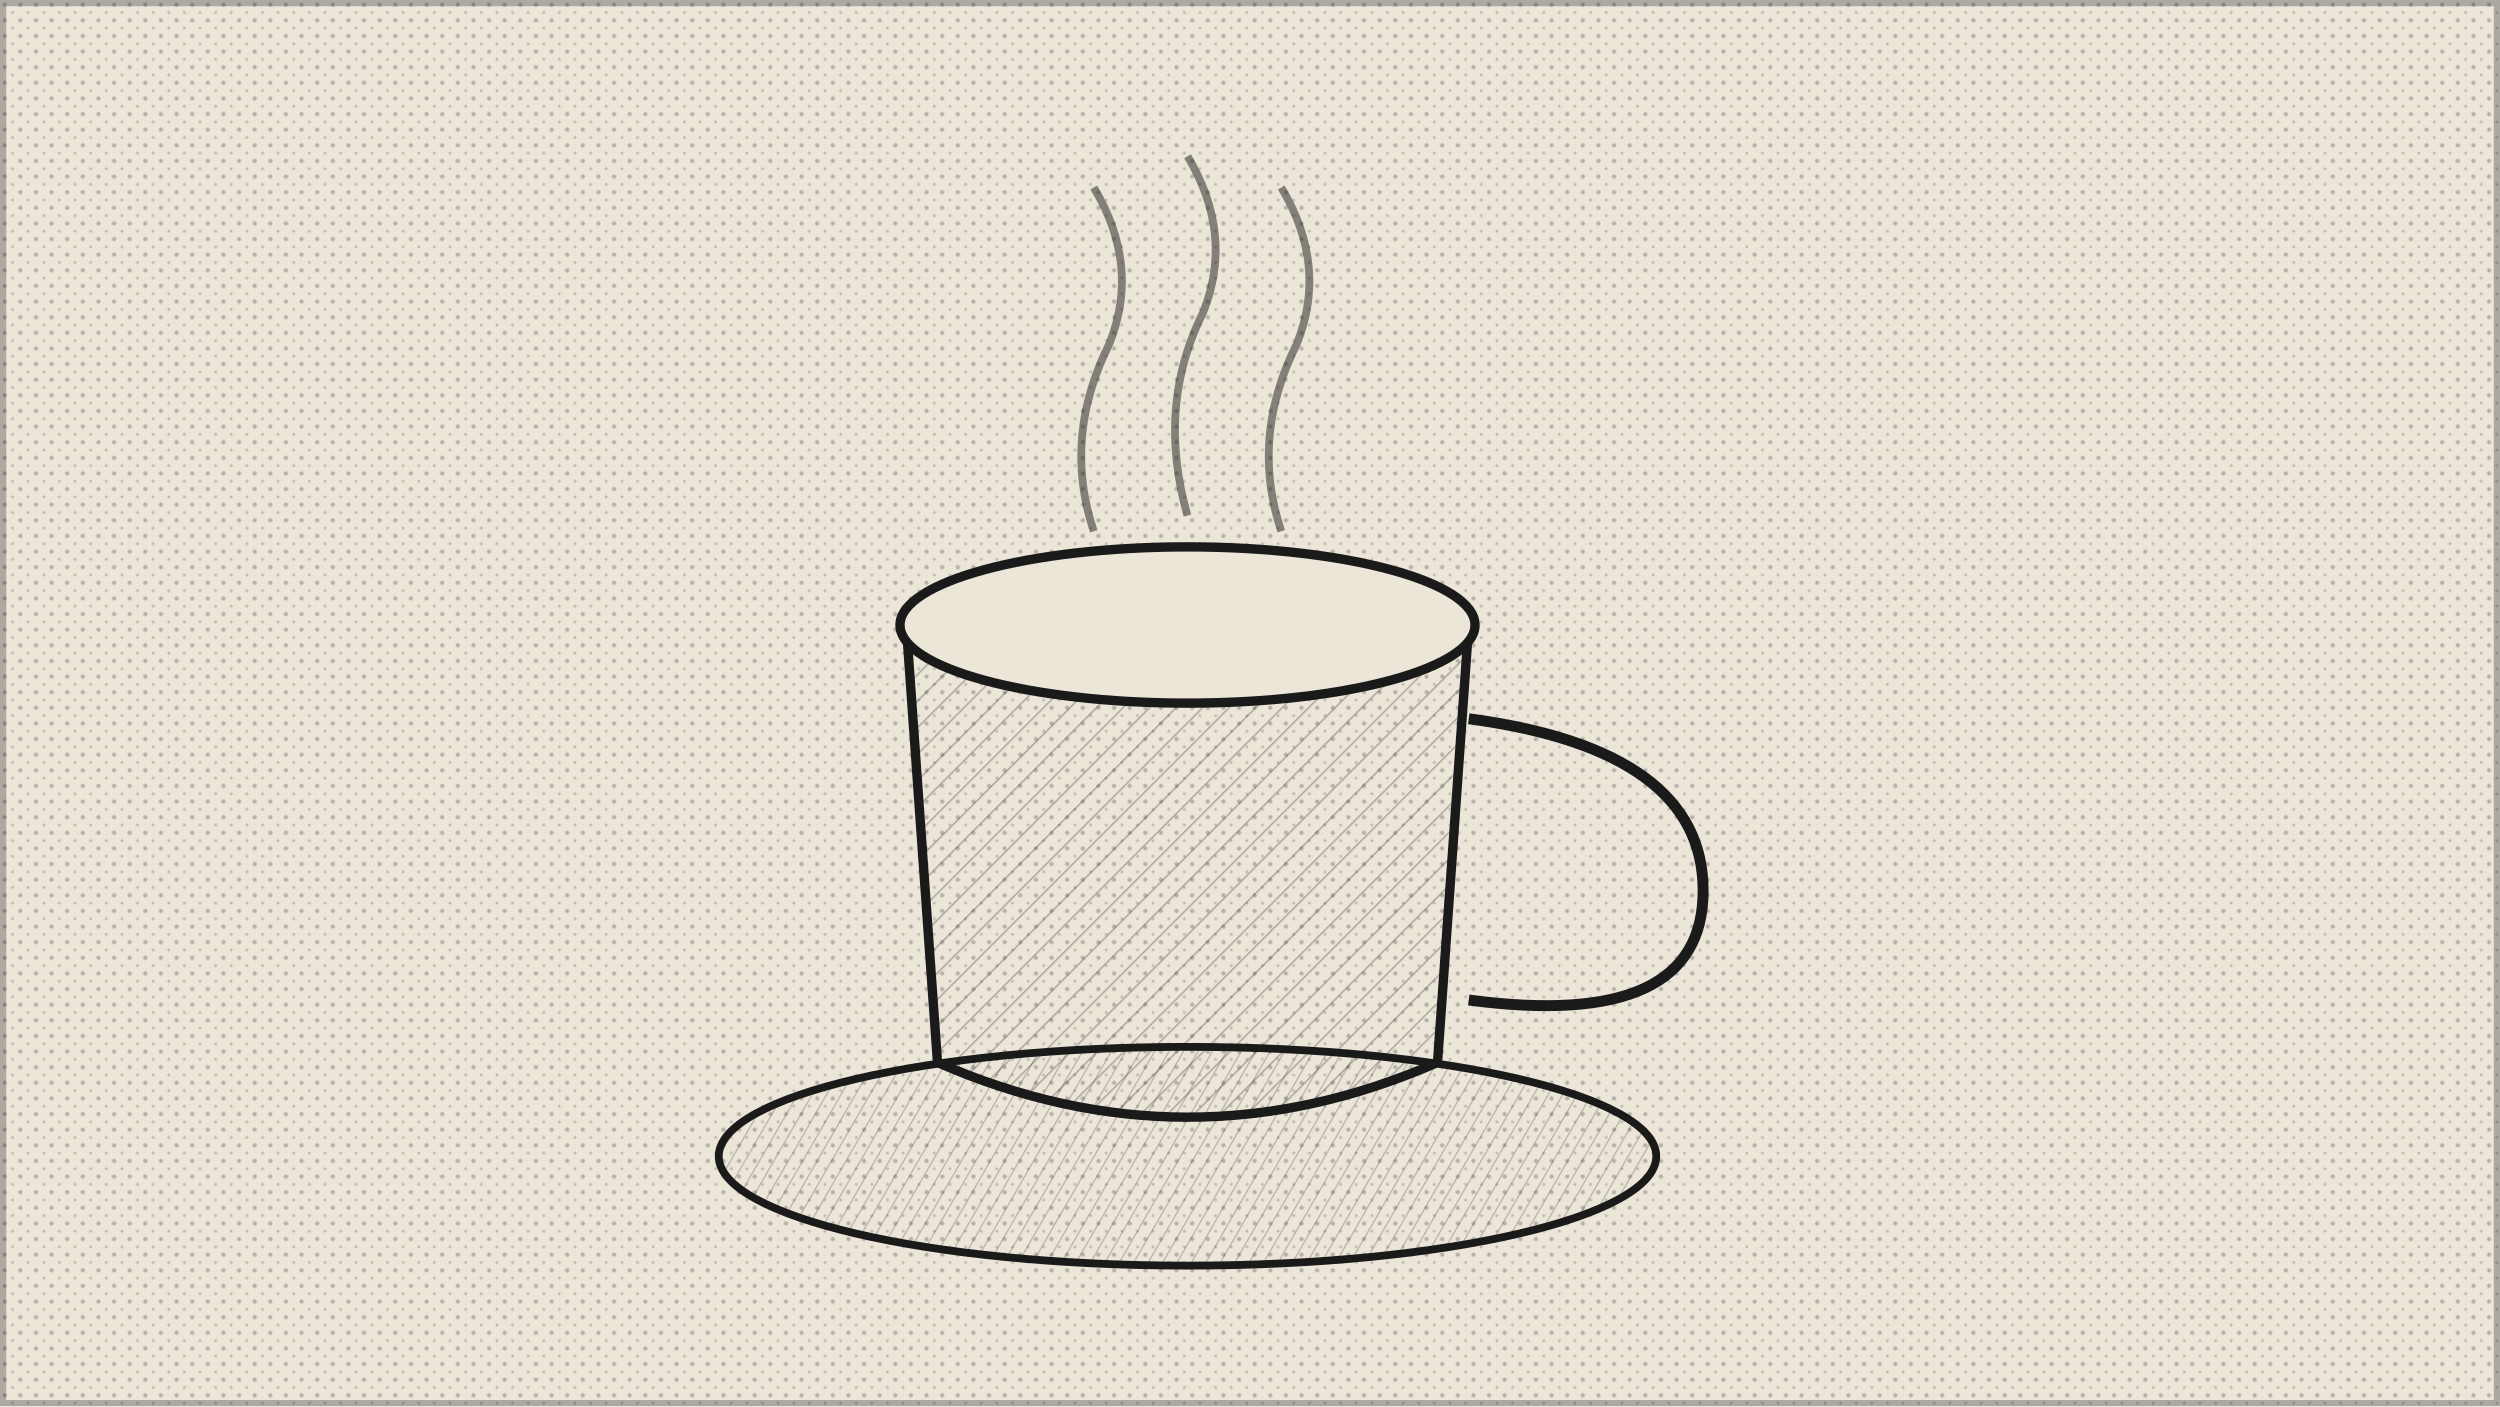
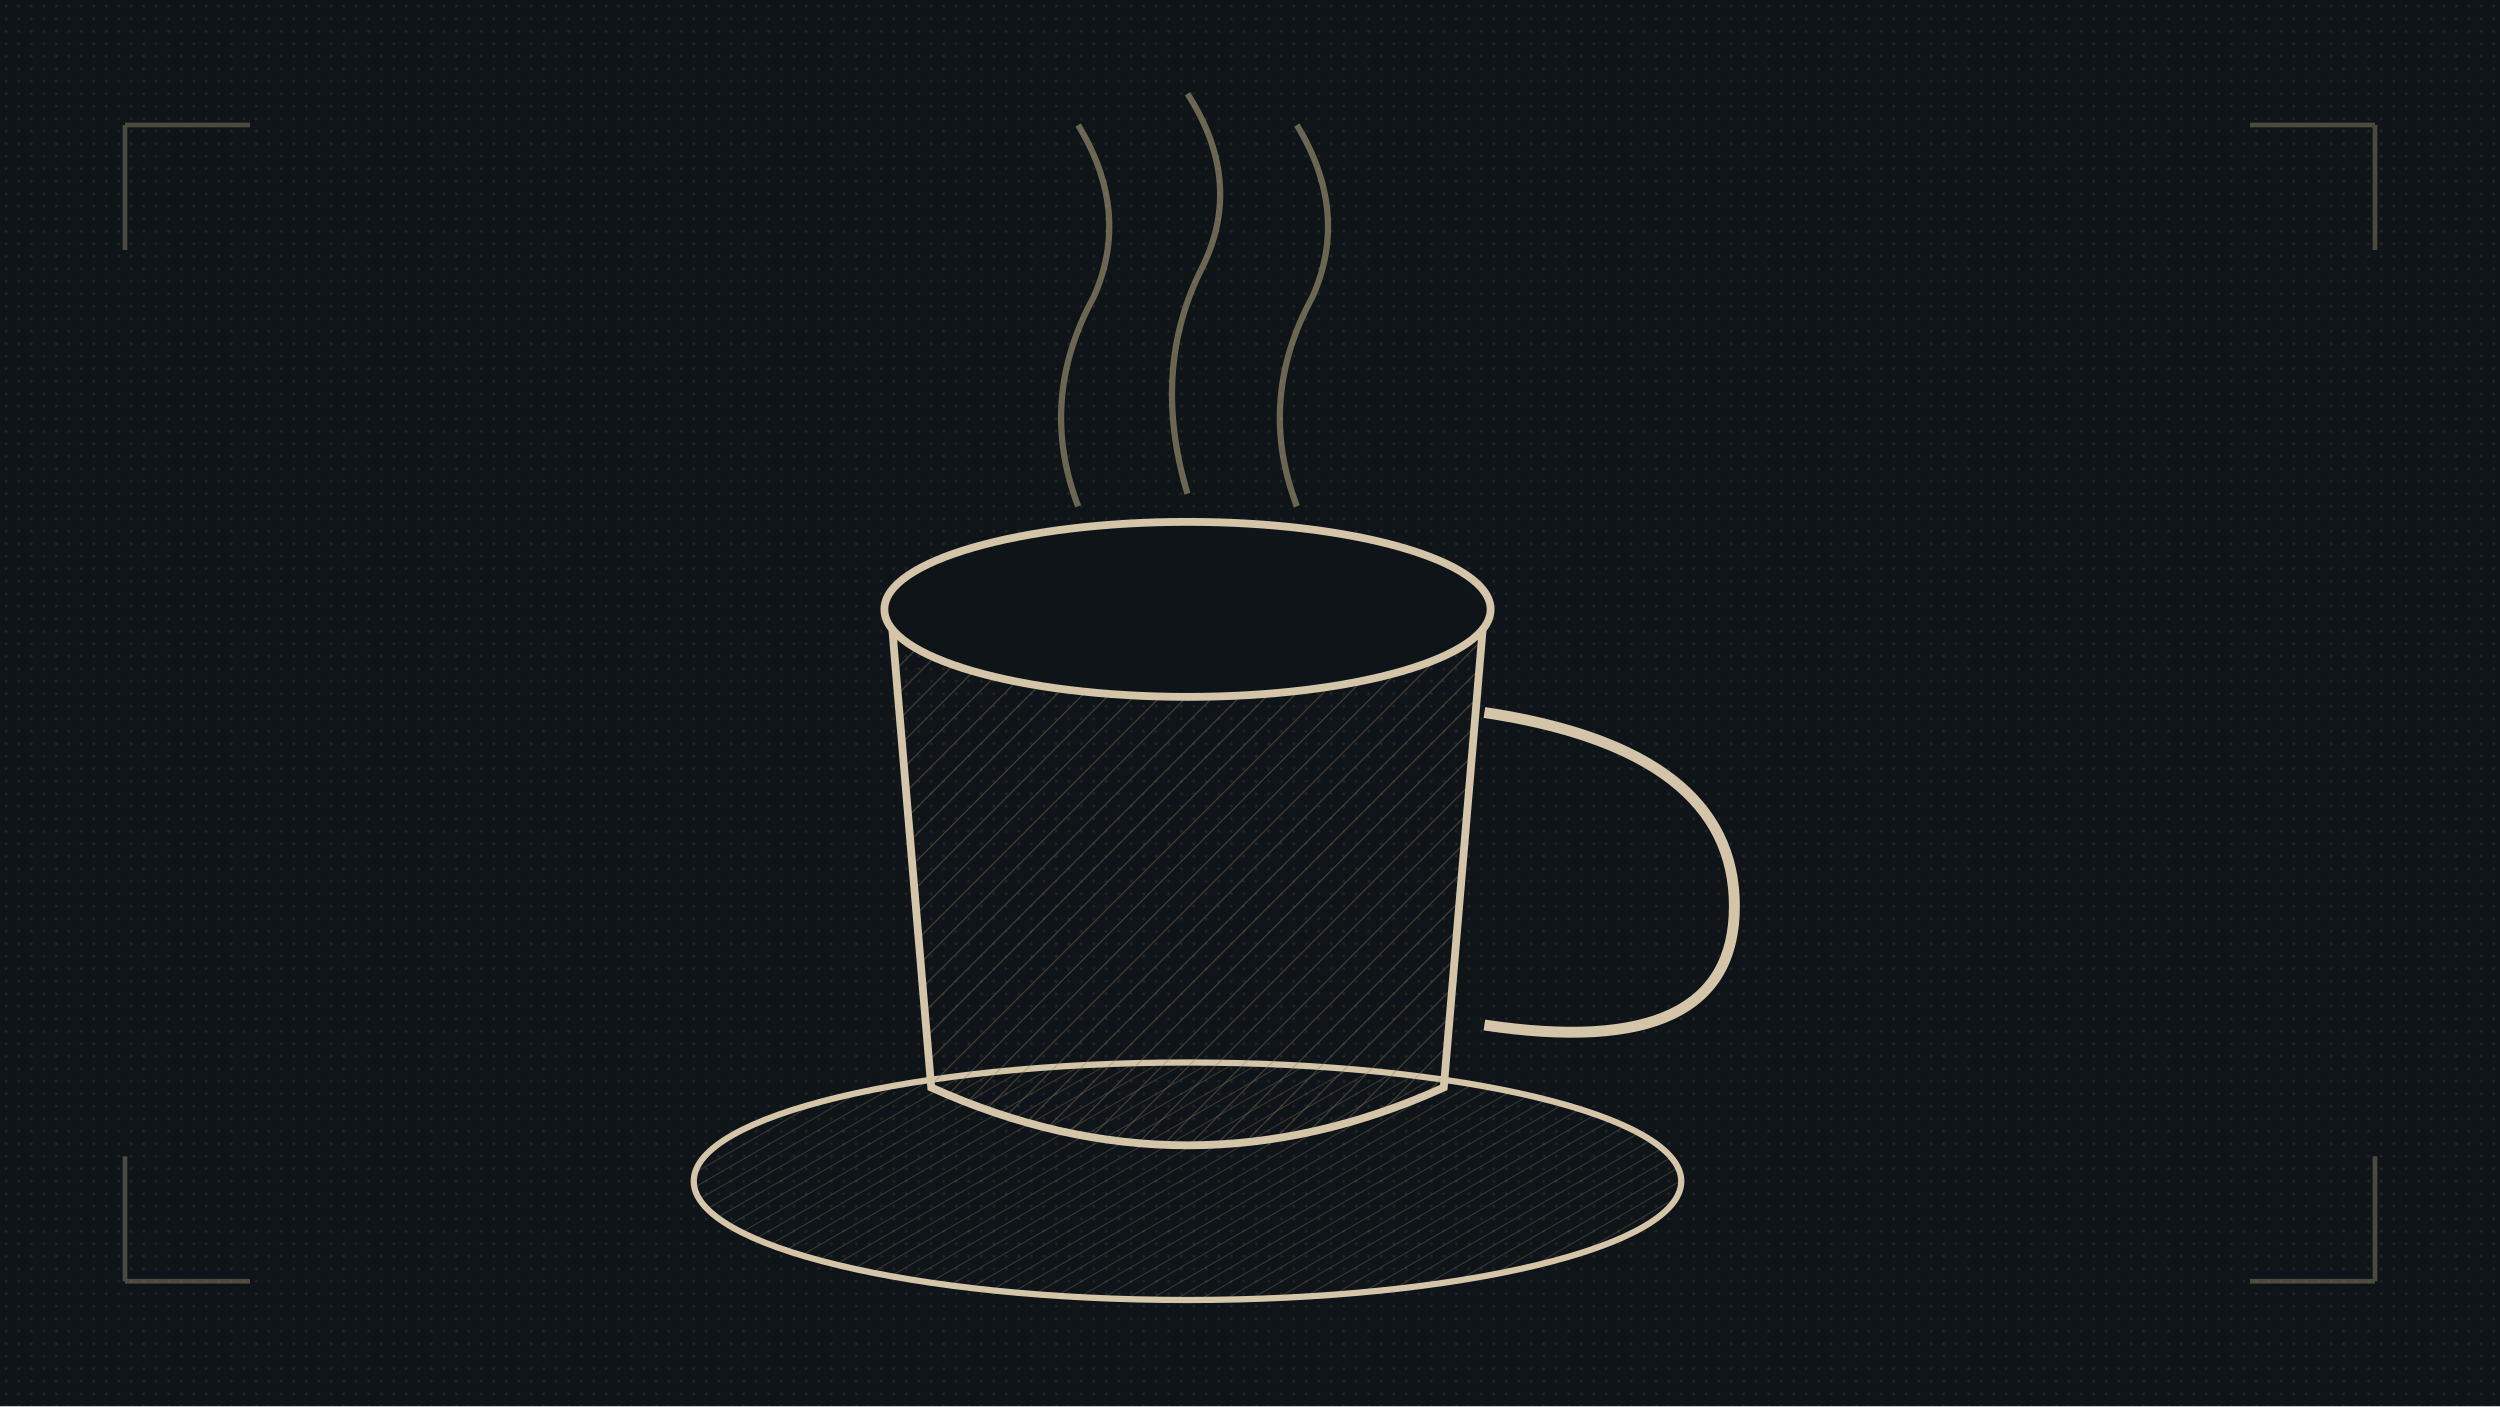
<svg xmlns="http://www.w3.org/2000/svg" viewBox="0 0 800 450" width="800" height="450">
  <defs>
    <pattern id="crosshatch" width="6" height="6" patternUnits="userSpaceOnUse" patternTransform="rotate(45)">
-       <line x1="0" y1="0" x2="0" y2="6" stroke="#1a1a1a" stroke-width="1" opacity="0.3" />
+       <line x1="0" y1="0" x2="0" y2="6" stroke="#8a7d65" stroke-width="0.8" opacity="0.4" />
    </pattern>
-     <pattern id="stipple" width="5" height="5" patternUnits="userSpaceOnUse">
-       <circle cx="1.5" cy="1.5" r="0.7" fill="#1a1a1a" opacity="0.25" />
-       <circle cx="4" cy="4" r="0.5" fill="#1a1a1a" opacity="0.2" />
+     <pattern id="stipple" width="4" height="4" patternUnits="userSpaceOnUse">
+       <circle cx="2" cy="2" r="0.5" fill="#8a7d65" opacity="0.15" />
    </pattern>
-     <pattern id="hatch" width="4" height="4" patternUnits="userSpaceOnUse" patternTransform="rotate(30)">
-       <line x1="0" y1="0" x2="0" y2="4" stroke="#1a1a1a" stroke-width="0.8" opacity="0.25" />
+     <pattern id="hatch" width="4" height="4" patternUnits="userSpaceOnUse" patternTransform="rotate(60)">
+       <line x1="0" y1="0" x2="0" y2="4" stroke="#8a7d65" stroke-width="0.6" opacity="0.35" />
+     </pattern>
+     <pattern id="engrave" width="3" height="3" patternUnits="userSpaceOnUse" patternTransform="rotate(30)">
+       <line x1="0" y1="0" x2="0" y2="3" stroke="#8a7d65" stroke-width="0.4" opacity="0.3" />
    </pattern>
  </defs>
-   <rect width="800" height="450" fill="#ece6d9" />
+   <rect width="800" height="450" fill="#0f1419" />
  <rect width="800" height="450" fill="url(#stipple)" />
-   <rect x="1" y="1" width="798" height="448" fill="none" stroke="#1a1a1a" stroke-width="2" opacity="0.3" />
-   <ellipse cx="380" cy="370" rx="150" ry="35" fill="url(#hatch)" stroke="#1a1a1a" stroke-width="2.5" />
-   <path d="M 290 200 L 300 340 Q 380 375 460 340 L 470 200 Z" fill="url(#crosshatch)" stroke="#1a1a1a" stroke-width="3" />
-   <ellipse cx="380" cy="200" rx="92" ry="25" fill="#ece6d9" stroke="#1a1a1a" stroke-width="3" />
-   <path d="M 470 230 Q 545 240 545 285 Q 545 330 470 320" fill="none" stroke="#1a1a1a" stroke-width="3.5" />
-   <path d="M 350 170 Q 340 140 355 110 Q 365 85 350 60" fill="none" stroke="#1a1a1a" stroke-width="2.5" opacity="0.5" />
-   <path d="M 380 165 Q 370 130 385 100 Q 395 75 380 50" fill="none" stroke="#1a1a1a" stroke-width="2.5" opacity="0.5" />
-   <path d="M 410 170 Q 400 140 415 110 Q 425 85 410 60" fill="none" stroke="#1a1a1a" stroke-width="2.5" opacity="0.5" />
+   <ellipse cx="380" cy="378" rx="158" ry="38" fill="url(#hatch)" stroke="#d4c5a9" stroke-width="2" />
+   <path d="M 285 195 L 298 348 Q 380 385 462 348 L 475 195 Z" fill="url(#crosshatch)" stroke="#d4c5a9" stroke-width="2.5" />
+   <ellipse cx="380" cy="195" rx="97" ry="28" fill="#0f1419" stroke="#d4c5a9" stroke-width="2.5" />
+   <path d="M 475 228 Q 555 240 555 290 Q 555 340 475 328" fill="none" stroke="#d4c5a9" stroke-width="3.5" />
+   <path d="M 345 162 Q 332 128 350 95 Q 362 68 345 40" fill="none" stroke="#c8b88a" stroke-width="2" opacity="0.5" />
+   <path d="M 380 158 Q 368 118 385 85 Q 398 58 380 30" fill="none" stroke="#c8b88a" stroke-width="2" opacity="0.5" />
+   <path d="M 415 162 Q 402 128 420 95 Q 432 68 415 40" fill="none" stroke="#c8b88a" stroke-width="2" opacity="0.5" />
+   <path d="M 40 40 L 80 40 M 40 40 L 40 80" stroke="#8a7d65" stroke-width="1.5" opacity="0.5" />
+   <path d="M 760 40 L 720 40 M 760 40 L 760 80" stroke="#8a7d65" stroke-width="1.5" opacity="0.5" />
+   <path d="M 40 410 L 80 410 M 40 410 L 40 370" stroke="#8a7d65" stroke-width="1.5" opacity="0.5" />
+   <path d="M 760 410 L 720 410 M 760 410 L 760 370" stroke="#8a7d65" stroke-width="1.5" opacity="0.5" />
</svg>
